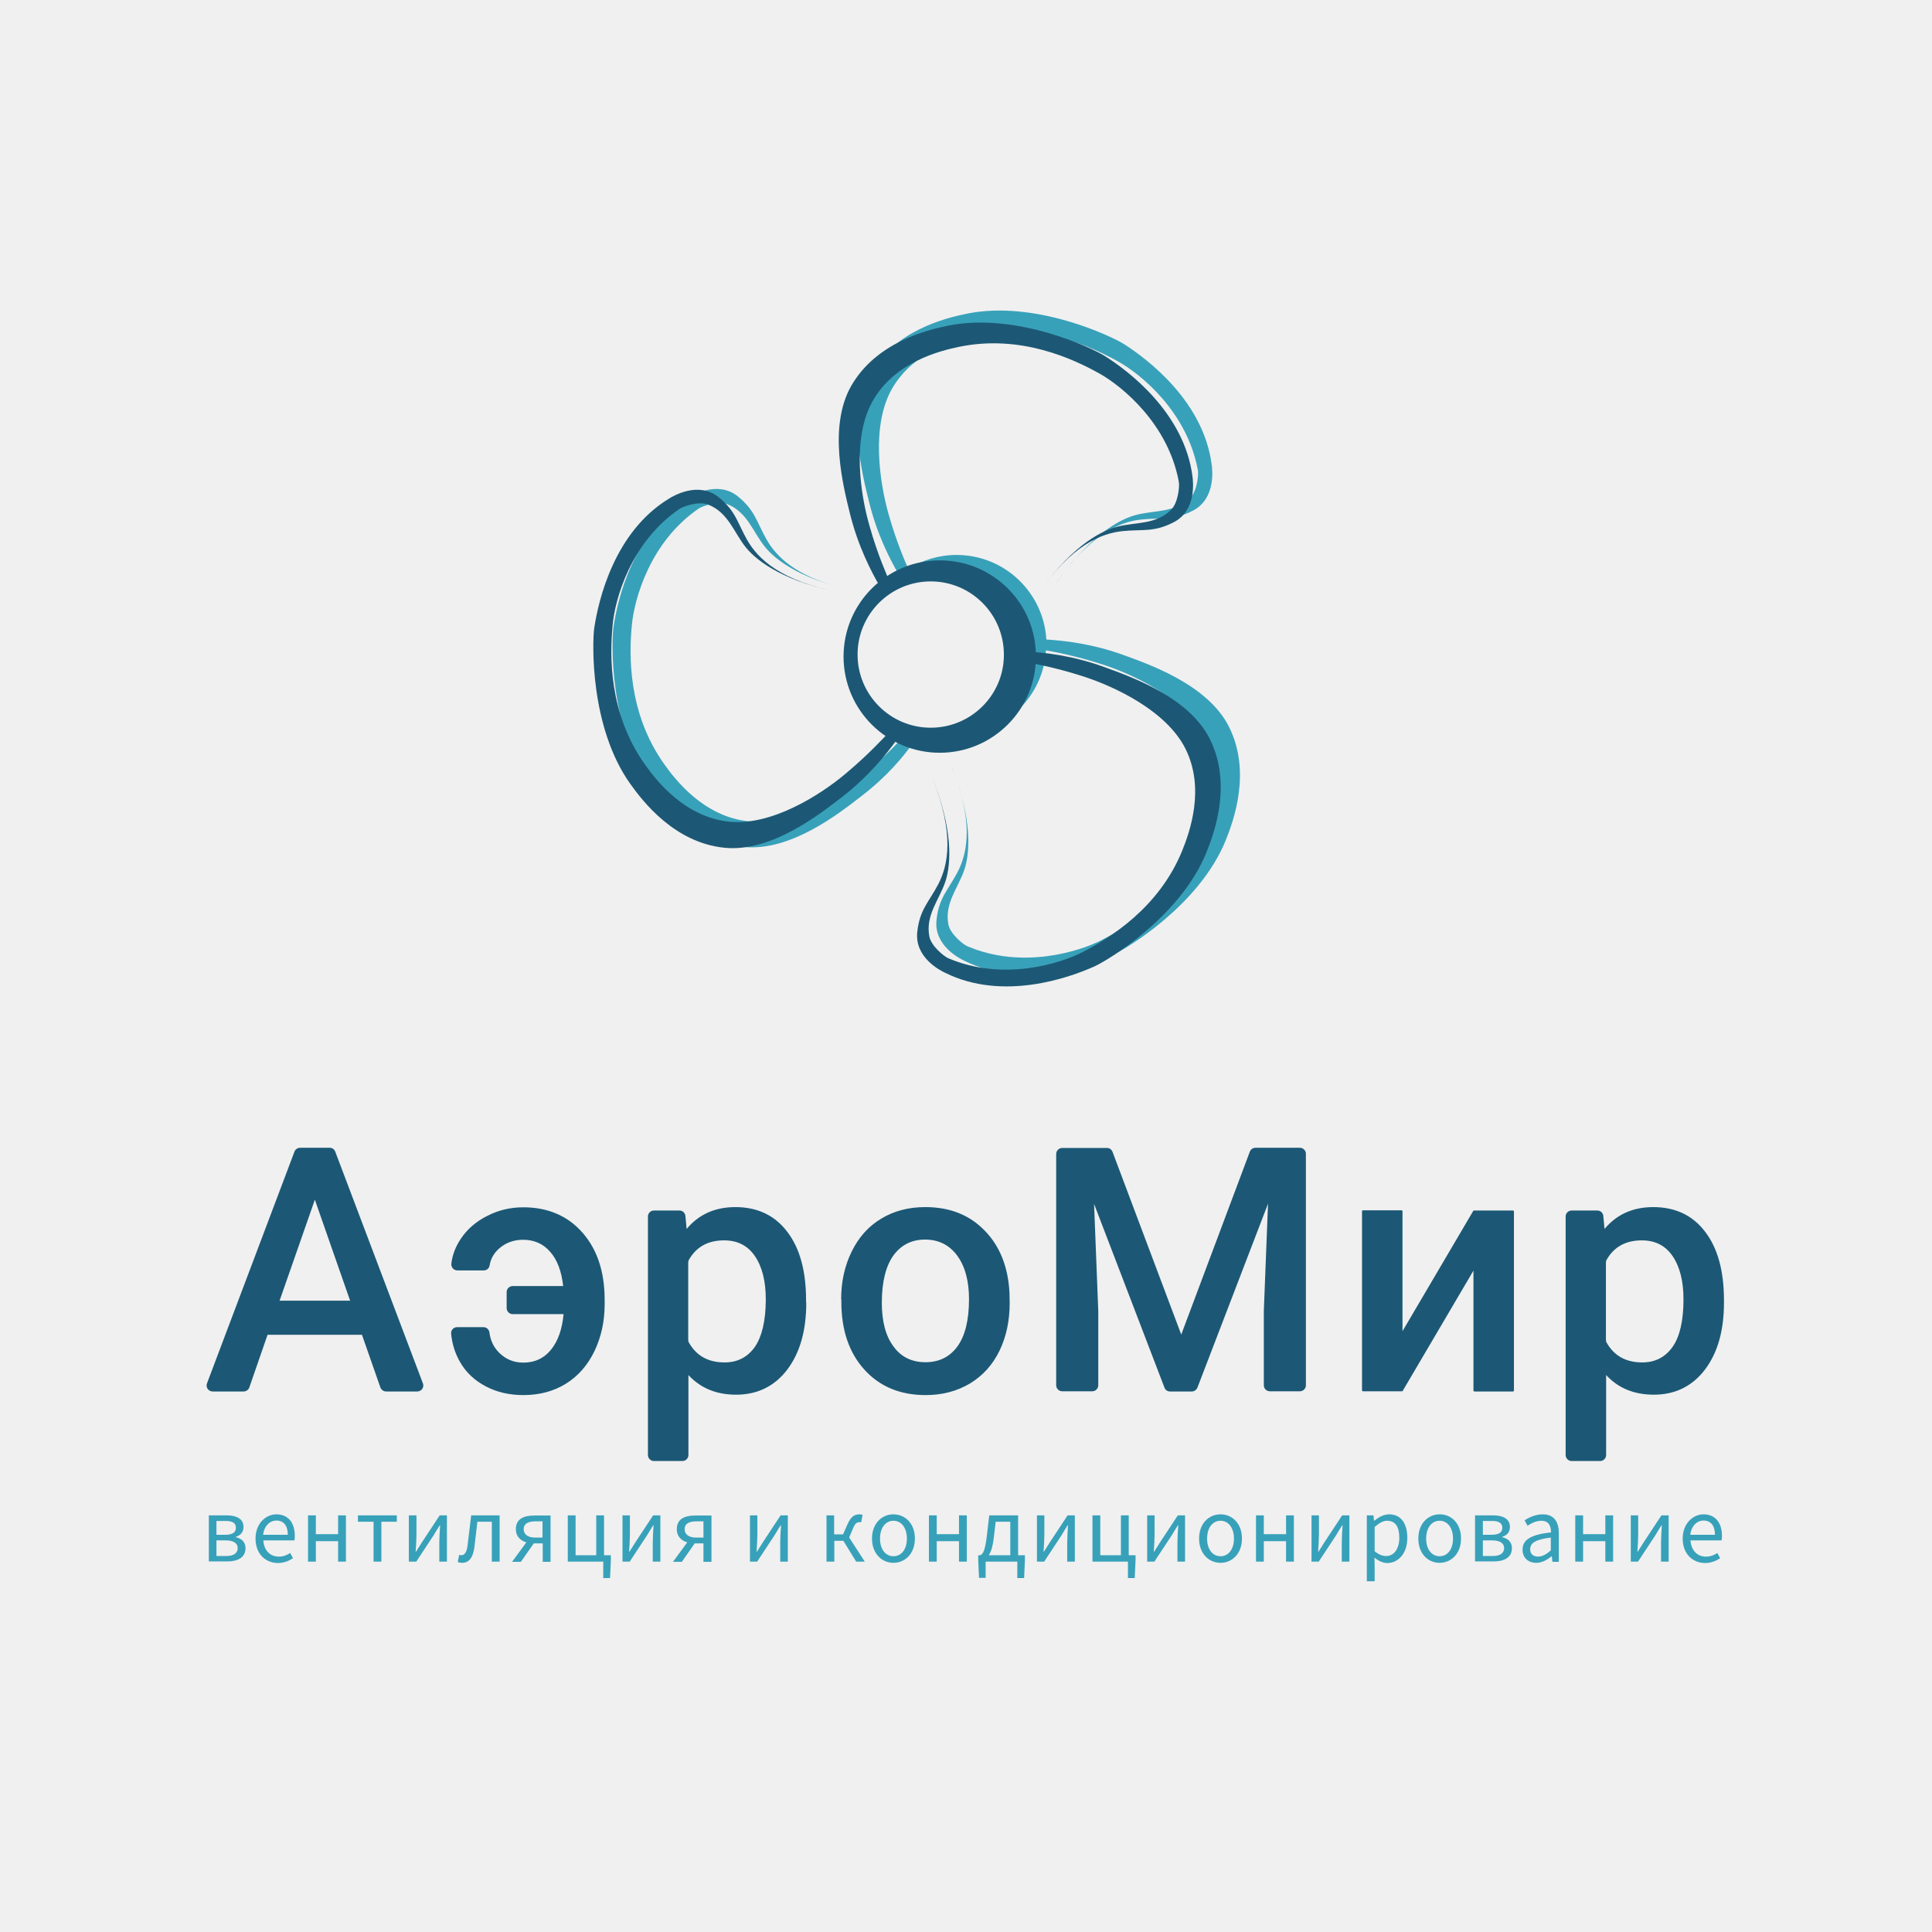
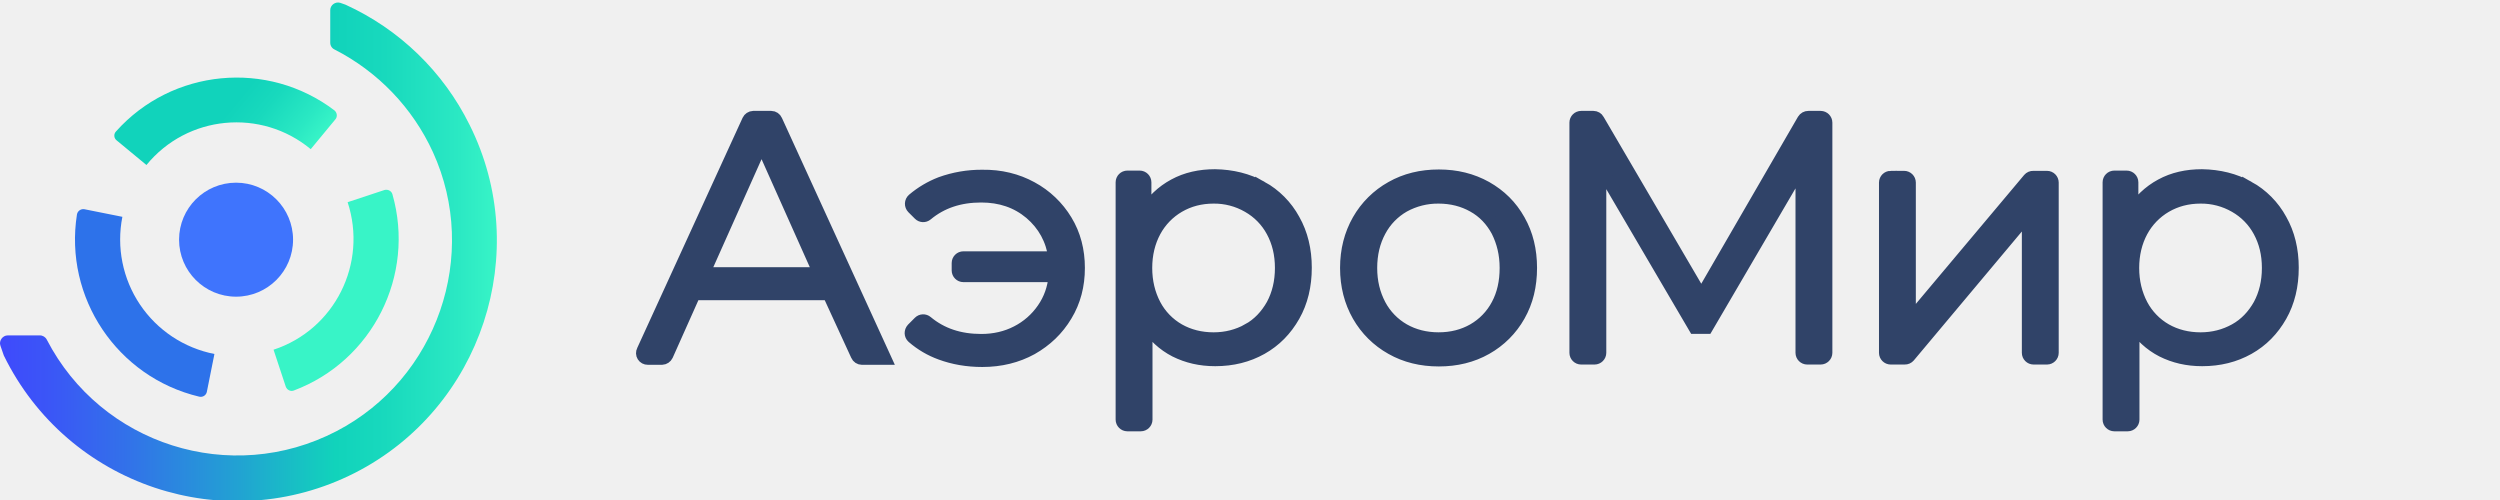
- <svg xmlns="http://www.w3.org/2000/svg" version="1.1" id="Слой_1" x="0" y="0" viewBox="0 0 964 964" xml:space="preserve">
-   <style>.st0{fill:#1c5875}.st1{fill:#38a1ba}</style>
-   <path class="st0" d="M180.6 666h-47.1l-9.1 26.3c-.4 1.2-1.6 2-2.9 2h-15.4c-2.1 0-3.6-2.1-2.8-4.1l43.6-115.5c.4-1.2 1.6-2 2.8-2h14.8c1.3 0 2.4.8 2.8 2L211 690.2c.8 2-.7 4.1-2.8 4.1h-15.5c-1.3 0-2.4-.8-2.9-2l-9.2-26.3zm-41.1-17h35.2l-17.6-50.4-17.6 50.4zM261 618.6c-4.7 0-8.7 1.5-12 4.4-2.6 2.3-4.2 5.2-4.7 8.4-.2 1.5-1.5 2.5-3 2.5h-13.1c-1.8 0-3.2-1.6-3-3.4.5-4.3 2.1-8.4 4.6-12.2 3.2-4.9 7.7-8.8 13.3-11.6 5.6-2.9 11.6-4.3 18-4.3 12.2 0 22.1 4.2 29.5 12.6 7.4 8.4 11.1 19.6 11.1 33.6v2.1c0 8.6-1.7 16.4-5.1 23.5-3.4 7-8.1 12.4-14.2 16.2-6.1 3.8-13.2 5.7-21.3 5.7-6.8 0-13.1-1.4-18.6-4.3-5.6-2.9-9.9-6.9-12.9-12.1-2.5-4.3-4-9-4.5-14.2-.2-1.8 1.2-3.3 3-3.3h13.1c1.5 0 2.8 1.1 3 2.6.5 4 2.1 7.4 4.8 10.1 3.3 3.3 7.3 5 12.1 5 5.7 0 10.3-2.1 13.8-6.4 3.5-4.3 5.6-10.2 6.3-17.8h-25.4c-1.7 0-3-1.4-3-3v-8c0-1.7 1.4-3 3-3H281c-.8-7.3-2.9-13-6.4-17-3.5-4.1-8.1-6.1-13.6-6.1zM402.3 650c0 14-3.2 25.1-9.5 33.4-6.3 8.3-14.9 12.5-25.5 12.5-9.9 0-17.8-3.3-23.8-9.8V726c0 1.7-1.4 3-3 3h-14.2c-1.7 0-3-1.4-3-3V607c0-1.7 1.4-3 3-3H339c1.6 0 2.9 1.2 3 2.8l.6 6.4c6-7.2 14.1-10.9 24.3-10.9 11 0 19.7 4.1 25.9 12.3 6.3 8.2 9.4 19.6 9.4 34.2v1.2zm-20.2-1.7c0-9-1.8-16.2-5.4-21.5-3.6-5.3-8.7-7.9-15.4-7.9-8 0-13.8 3.2-17.5 9.6-.3.5-.4 1-.4 1.5v38.5c0 .5.1 1 .4 1.5 3.7 6.5 9.6 9.8 17.7 9.8 6.5 0 11.5-2.6 15.2-7.8 3.5-5.2 5.4-13.1 5.4-23.7zm37.6 0c0-8.9 1.8-16.8 5.3-23.9 3.5-7.1 8.4-12.6 14.8-16.4 6.3-3.8 13.6-5.7 21.9-5.7 12.2 0 22.1 3.9 29.7 11.8 7.6 7.8 11.7 18.3 12.3 31.2l.1 4.8c0 8.9-1.7 16.9-5.1 23.9-3.4 7-8.3 12.4-14.7 16.3-6.4 3.8-13.7 5.8-22.1 5.8-12.7 0-22.9-4.2-30.6-12.7-7.7-8.5-11.5-19.8-11.5-33.9v-1.2zM440 650c0 9.3 1.9 16.6 5.8 21.8 3.8 5.3 9.2 7.9 16 7.9s12.2-2.7 16-8c3.8-5.3 5.7-13.2 5.7-23.5 0-9.1-2-16.4-5.9-21.7-3.9-5.3-9.3-8-16-8-6.6 0-11.9 2.6-15.8 7.9-3.8 5.3-5.8 13.2-5.8 23.6zm115.1-75.3l34.3 91.2 34.2-91.2c.4-1.2 1.6-2 2.8-2h22.2c1.7 0 3 1.4 3 3v115.5c0 1.7-1.4 3-3 3h-15c-1.7 0-3-1.4-3-3v-37l2.1-53.6-35.2 91.7c-.5 1.2-1.6 2-2.8 2h-10.9c-1.3 0-2.4-.8-2.8-2l-35.1-91.6 2.1 53.5v37c0 1.7-1.4 3-3 3h-15c-1.7 0-3-1.4-3-3V575.8c0-1.7 1.4-3 3-3h22.2c1.3-.1 2.4.7 2.9 1.9zM735.5 604h19.4c.3 0 .5.2.5.5v89.3c0 .3-.2.5-.5.5h-19.2c-.3 0-.5-.2-.5-.5V634l-35.3 60c-.1.2-.3.2-.4.2h-19.4c-.3 0-.5-.2-.5-.5v-89.3c0-.3.2-.5.5-.5h19.2c.3 0 .5.2.5.5v59.8l35.3-60c0-.1.2-.2.4-.2zm124.7 46c0 14-3.2 25.1-9.5 33.4-6.3 8.3-14.9 12.5-25.5 12.5-9.9 0-17.8-3.3-23.8-9.8V726c0 1.7-1.4 3-3 3h-14.2c-1.7 0-3-1.4-3-3V607c0-1.7 1.4-3 3-3H797c1.6 0 2.9 1.2 3 2.8l.6 6.4c6-7.2 14.1-10.9 24.3-10.9 11 0 19.7 4.1 25.9 12.3 6.3 8.2 9.4 19.6 9.4 34.2v1.2zm-20.2-1.7c0-9-1.8-16.2-5.4-21.5-3.6-5.3-8.7-7.9-15.4-7.9-8 0-13.8 3.2-17.5 9.6-.3.5-.4 1-.4 1.5v38.5c0 .5.1 1 .4 1.5 3.7 6.5 9.6 9.8 17.7 9.8 6.5 0 11.5-2.6 15.2-7.8 3.6-5.2 5.4-13.1 5.4-23.7z" />
-   <path class="st1" d="M104.1 756.1h8.9c5 0 8.5 1.7 8.5 5.8 0 2.6-1.5 4.2-3.8 4.9v.2c2.6.6 4.8 2.2 4.8 5.5 0 4.6-3.8 6.6-9.1 6.6h-9.2v-23zm8.2 9.7c3.9 0 5.4-1.3 5.4-3.5s-1.5-3.4-5.1-3.4H108v6.9h4.3zm.6 10.6c3.8 0 5.7-1.5 5.7-4 0-2.3-2-3.8-5.9-3.8H108v7.8h4.9zm14.6-8.7c0-7.5 5.1-12.1 10.4-12.1 5.9 0 9.2 4.2 9.2 10.8 0 .8-.1 1.6-.2 2.2h-15.5c.3 4.9 3.3 8.1 7.7 8.1 2.2 0 4-.7 5.7-1.8l1.4 2.6c-2 1.3-4.5 2.4-7.6 2.4-6.2-.1-11.1-4.6-11.1-12.2zm16.1-1.9c0-4.6-2.1-7.1-5.7-7.1-3.2 0-6.1 2.6-6.6 7.1h12.3zm10.1-9.7h3.9v9.4h11.1v-9.4h3.9v23.1h-3.9V769h-11.1v10.2h-3.9v-23.1zm32.6 3.2h-7.7v-3.2H198v3.2h-7.7v19.9h-3.9v-19.9zm17.7-3.2h3.8v9.6c0 2.4-.2 5.5-.4 8.5h.2c.9-1.4 2.2-3.5 3.1-4.9l8.7-13.2h3.6v23.1h-3.8v-9.6c0-2.4.2-5.5.4-8.5h-.2c-.9 1.4-2.2 3.5-3 4.9l-8.7 13.2H204v-23.1zm24.4 23.3l.7-3.6c.3.1.6.2 1.1.2 1.6 0 2.7-1.5 3.1-4.9l1.8-15h14.2v23.1h-3.9v-19.9h-7.2c-.5 4.2-1 8.5-1.5 12.8-.7 5.1-2.7 7.7-6.1 7.7-1 0-1.6-.2-2.2-.4zm35.3-11.3l3.2 1.2-7 10h-4.4l8.2-11.2zm7 2h-4.3c-4.5 0-9-2-9-7.1s3.9-6.8 9.1-6.8h8.2v23.1h-3.9v-9.2zm0-2.9v-8.1h-3.6c-3.6 0-5.8 1.2-5.8 3.9s2.2 4.2 5.8 4.2h3.6zm12.6-11.1h3.9V776h10.3v-19.9h3.9v23.1h-18.1v-23.1zm17.7 23.1h-1.8V776h5.6v2.5l-.4 8.9H301v-8.2zm9.5-23.1h3.8v9.6c0 2.4-.2 5.5-.4 8.5h.2c.9-1.4 2.2-3.5 3.1-4.9l8.7-13.2h3.6v23.1h-3.8v-9.6c0-2.4.2-5.5.4-8.5h-.2c-.9 1.4-2.2 3.5-3 4.9l-8.7 13.2h-3.6v-23.1zm33.5 12l3.2 1.2-7 10h-4.4l8.2-11.2zm7 2h-4.3c-4.5 0-9-2-9-7.1s3.9-6.8 9.1-6.8h8.2v23.1h-4v-9.2zm0-2.9v-8.1h-3.6c-3.6 0-5.8 1.2-5.8 3.9s2.2 4.2 5.8 4.2h3.6zm23.1-11.1h3.8v9.6c0 2.4-.2 5.5-.4 8.5h.2c.9-1.4 2.2-3.5 3.1-4.9l8.7-13.2h3.6v23.1h-3.8v-9.6c0-2.4.2-5.5.4-8.5h-.2c-.9 1.4-2.2 3.5-3 4.9l-8.7 13.2h-3.6v-23.1zm38.2 0h3.9v9.5h6.5l8.8 13.6h-4.3l-6.4-10.4h-4.5v10.4h-3.9v-23.1zm7.6 11.2l3-6.8c1.8-4 3.6-4.9 6.1-4.9.5 0 1 .1 1.4.3l-.7 3.7c-.3-.1-.4-.1-.8-.1-1.2 0-2.2.4-3.3 3.2l-2.3 5.4-3.4-.8zm15.2.4c0-7.7 5-12.1 10.7-12.1s10.7 4.4 10.7 12.1c0 7.6-5 12.1-10.7 12.1s-10.7-4.5-10.7-12.1zm17.4 0c0-5.3-2.7-8.9-6.7-8.9s-6.7 3.6-6.7 8.9 2.7 8.8 6.7 8.8 6.7-3.5 6.7-8.8zm11-11.6h3.9v9.4h11.1v-9.4h3.9v23.1h-3.9V769h-11.1v10.2h-3.9v-23.1zm28.4 31.2h-3.4l-.4-8.9V776h23.3v2.5l-.4 8.9h-3.4v-8.2h-15.8v8.1zm12.3-28h-7.4l-.9 7.8c-1 8.5-3.3 10.7-5.8 11.2l-.9-2.3c1.3-.7 2.3-2.2 3.2-9.7l1.2-10.2H508V778h-3.9v-18.7zm13.1-3.2h3.8v9.6c0 2.4-.2 5.5-.4 8.5h.2c.9-1.4 2.2-3.5 3.1-4.9l8.7-13.2h3.6v23.1h-3.8v-9.6c0-2.4.2-5.5.4-8.5h-.2c-.9 1.4-2.2 3.5-3 4.9l-8.7 13.2h-3.6v-23.1zm27.8 0h3.9V776h10.3v-19.9h3.9v23.1h-18.1v-23.1zm17.7 23.1H561V776h5.6v2.5l-.4 8.9h-3.4v-8.2zm9.5-23.1h3.8v9.6c0 2.4-.2 5.5-.4 8.5h.2c.9-1.4 2.2-3.5 3.1-4.9l8.7-13.2h3.6v23.1h-3.8v-9.6c0-2.4.2-5.5.4-8.5h-.2c-.9 1.4-2.2 3.5-3 4.9l-8.7 13.2h-3.6v-23.1zm26 11.6c0-7.7 5-12.1 10.7-12.1s10.7 4.4 10.7 12.1c0 7.6-5 12.1-10.7 12.1s-10.7-4.5-10.7-12.1zm17.4 0c0-5.3-2.7-8.9-6.7-8.9s-6.7 3.6-6.7 8.9 2.7 8.8 6.7 8.8 6.7-3.5 6.7-8.8zm11-11.6h3.9v9.4h11.1v-9.4h3.9v23.1h-3.9V769h-11.1v10.2h-3.9v-23.1zm27.6 0h3.8v9.6c0 2.4-.2 5.5-.4 8.5h.2c.9-1.4 2.2-3.5 3.1-4.9l8.7-13.2h3.6v23.1h-3.8v-9.6c0-2.4.2-5.5.4-8.5h-.2c-.9 1.4-2.2 3.5-3 4.9l-8.7 13.2h-3.6v-23.1zm27.8 0h3.2l.3 2.7h.1c2.1-1.7 4.7-3.2 7.4-3.2 6 0 9.1 4.6 9.1 11.8 0 7.9-4.7 12.5-10 12.5-2.1 0-4.3-1-6.4-2.7l.1 4v7.8H682v-32.9zm16.1 11.2c0-5.1-1.7-8.5-6.1-8.5-2 0-3.9 1.1-6.2 3.1V774c2.1 1.8 4.1 2.4 5.6 2.4 3.9.1 6.7-3.4 6.7-9.1zm9.5.4c0-7.7 5-12.1 10.7-12.1S729 760 729 767.7c0 7.6-5 12.1-10.7 12.1s-10.6-4.5-10.6-12.1zm17.3 0c0-5.3-2.7-8.9-6.7-8.9s-6.7 3.6-6.7 8.9 2.7 8.8 6.7 8.8 6.7-3.5 6.7-8.8zm11-11.6h8.9c5 0 8.5 1.7 8.5 5.8 0 2.6-1.5 4.2-3.8 4.9v.2c2.6.6 4.8 2.2 4.8 5.5 0 4.6-3.8 6.6-9.1 6.6H736v-23zm8.2 9.7c3.9 0 5.4-1.3 5.4-3.5s-1.5-3.4-5.1-3.4h-4.6v6.9h4.3zm.6 10.6c3.8 0 5.7-1.5 5.7-4 0-2.3-2-3.8-5.9-3.8h-4.7v7.8h4.9zm14.9-3.2c0-5 4.3-7.5 14.2-8.6 0-3-1-5.8-4.8-5.8-2.7 0-5.1 1.3-6.9 2.5l-1.5-2.7c2.1-1.4 5.4-3 9.1-3 5.6 0 8 3.7 8 9.5v14.2h-3.2l-.3-2.8h-.1c-2.2 1.8-4.8 3.3-7.6 3.3-4 0-6.9-2.4-6.9-6.6zm14.1.4v-6.4c-7.7.9-10.3 2.8-10.3 5.8 0 2.6 1.8 3.7 4 3.7 2.3-.1 4.1-1.2 6.3-3.1zm12.2-17.5h3.9v9.4H801v-9.4h3.9v23.1H801V769h-11.1v10.2H786v-23.1zm27.6 0h3.8v9.6c0 2.4-.2 5.5-.4 8.5h.2c.9-1.4 2.2-3.5 3.1-4.9l8.7-13.2h3.6v23.1h-3.8v-9.6c0-2.4.2-5.5.4-8.5h-.2c-.9 1.4-2.2 3.5-3 4.9l-8.7 13.2h-3.6v-23.1zm26 11.6c0-7.5 5.1-12.1 10.4-12.1 5.9 0 9.2 4.2 9.2 10.8 0 .8-.1 1.6-.2 2.2h-15.5c.3 4.9 3.3 8.1 7.7 8.1 2.2 0 4-.7 5.7-1.8l1.4 2.6c-2 1.3-4.5 2.4-7.6 2.4-6.2-.1-11.1-4.6-11.1-12.2zm16.1-1.9c0-4.6-2.1-7.1-5.7-7.1-3.2 0-6.1 2.6-6.6 7.1h12.3zM533 282.9l-1.2 1.5c.4-.5.8-1.1 1.2-1.5zm3.5-4.2c-1.2 1.3-2.3 2.7-3.5 4.2 1.2-1.5 2.4-2.9 3.5-4.2zm-4.7 5.7c-1.7 2.2-3.4 4.5-5.1 7 1.7-2.6 3.4-4.8 5.1-7zM431.1 386.2c-12.6 10.4-36.5 25.8-57.6 23.6-22.3-2.3-36.5-20.6-42.2-28.7-18-25.4-17.5-54.2-16-69.5 1.2-12.3 8.8-41.1 33.4-57.9 1.7-1.1 9.6-4 14.3-2.1 10 4 12.8 14.1 18.8 21.4 4.7 5.8 14.8 13.3 32.1 18.6-19-6.1-27.1-14.9-31.4-22.4-5-8.8-5.7-14.5-14.3-21.5-10.2-8.2-22.8-.5-24.8.7-27.3 16.6-35.3 50.6-37.3 64.6-1 7.1-2.2 49.2 17.9 77.6 6.4 9 22.3 29.5 47.1 32 23.5 2.4 47.9-17 58.5-25.2 13.2-10.1 21-19.7 26.6-27.5l-5.4-2.4c-2.2 2.3-7.5 8.6-19.7 18.7zm46.4 3.5c-.9-2.6-1.8-5.3-3-8.1 1.1 2.7 2.1 5.4 3 8.1zm2.1 7c-.4-1.7-.9-3.4-1.5-5.3.6 1.9 1 3.6 1.5 5.3z" />
-   <path class="st1" d="M477.2 366.6c23.8 0 43.3-18.6 44.7-42.1 3.7.7 13.8 2.4 28.1 7 15.5 5 41.3 17 50.9 35.9 10.1 20 2.2 41.8-1.5 51-11.7 28.8-36.4 43.8-50 50.8-11 5.6-39.5 14.6-66.8 2.9-1.9-.8-8.5-6-9.4-10.9-2-10.6 5-18.3 8-27.3 2.4-7.1 3.3-19.6-1.5-37.1 5.1 19.3 2 30.9-2 38.5-4.7 8.9-9.2 12.6-10.4 23.6-1.5 13 11.8 19.5 13.9 20.5 28.7 14.2 61.6 2.6 74.5-3.2 6.5-2.9 42.7-24.6 55.8-56.7 4.2-10.3 12.9-34.6 1.7-56.9-10.6-21.1-40.1-31.2-52.7-35.8-15.2-5.5-28.8-7.1-38.4-7.7-1.4-23.5-20.9-42.2-44.8-42.2-8.9 0-17.1 2.6-24.1 7-1.3-3.2-5.7-12.7-9.9-27.6-4.4-15.7-8.7-43.8 1.7-62.2 11.1-19.5 33.6-25 43.3-27 30.5-6.2 56.6 6 70 13.5 10.8 6.1 34 24.7 39.4 54 .4 2-.3 10.4-3.9 13.9-7.7 7.5-18 6-27.2 8.5-7.2 1.9-18.1 8.1-30 21.8 13.3-14.9 24.6-18.8 33.2-19.6 10-1 15.6.7 25.4-4.4 11.6-6 9.7-20.7 9.4-22.9-4.1-31.7-32-52.7-43.9-60.3-6.1-3.8-44.1-22-78.2-15.1-10.9 2.2-36 8.4-48.3 30.1-11.7 20.5-3.8 50.7-.6 63.7 3.9 16 10.2 28.4 15.1 36.8 0 0 31.9-11.2 49.9 11.5s6 57.5-14.5 65.5c-20.6 7.9-6.9 2.5-6.9 2.5zm.9 24.9l-.6-1.8.6 1.8z" />
-   <path class="st0" d="M517.2 297.4c15.7-23 30.7-32.1 39.9-34.5 9.2-2.5 19.5-.9 27.2-8.5 3.6-3.5 4.3-11.9 3.9-13.9-5.3-29.2-28.6-47.9-39.4-54-13.4-7.5-39.5-19.7-70-13.5-9.7 2-32.2 7.5-43.3 27-10.5 18.4-6.2 46.6-1.7 62.2 4.3 15.3 8.9 25 10 27.9l-4.4 3.2c-4.9-8.4-11.3-20.9-15.3-37-3.2-13.1-11.1-43.2.6-63.7 12.4-21.7 37.5-27.9 48.3-30.1 34-6.9 72.1 11.2 78.2 15.1C563 185 590.9 206 595 237.7c.3 2.2 2.2 17-9.4 22.9-9.9 5.1-15.4 3.4-25.4 4.4-10.6 1.1-25.5 6.7-43 32.4zm-97.3-1.7c-27.3-5-41.7-15.1-47.7-22.5s-8.7-17.4-18.8-21.4c-4.7-1.9-12.6.9-14.3 2.1-24.6 16.7-32.3 45.5-33.4 57.9-1.5 15.3-2 44.1 16 69.5 5.7 8.1 19.9 26.4 42.2 28.7 21.1 2.1 45.1-13.2 57.6-23.6 12.2-10.2 19.3-18.2 21.5-20.4l4.7 2.8c-5.7 7.9-14.5 18.8-27.7 29-10.7 8.2-35 27.6-58.5 25.2-24.9-2.5-40.7-23-47.1-32-20.1-28.3-18.9-70.5-17.9-77.6 2.1-14 10-48 37.3-64.6 1.9-1.2 14.6-8.9 24.8-.7 8.6 7 9.3 12.7 14.3 21.5 5.3 9.1 16.5 20.5 47 26.1zm91.8 34.6c3 .7 13.6 2.3 28.8 7.2 15.5 5 41.3 17 50.9 35.9 10.1 20 2.2 41.8-1.5 51-11.7 28.8-36.4 43.8-50 50.8-11 5.6-39.5 14.6-66.8 2.9-1.9-.8-8.5-6-9.4-10.9-2-10.6 5-18.3 8-27.3s3.8-26.5-6.7-52.3c11.6 28.8 8 44.3 3.1 53.7-4.7 8.9-9.2 12.6-10.4 23.6-1.5 13 11.8 19.5 13.9 20.5 28.7 14.2 61.6 2.6 74.5-3.2 6.5-2.9 42.7-24.6 55.8-56.7 4.2-10.3 12.9-34.6 1.7-56.9-10.6-21.1-40.1-31.2-52.7-35.8-15.6-5.7-29.6-7.2-39.3-7.8l.1 5.3z" />
-   <path class="st0" d="M468.9 279.6c-26.5 0-48 21.5-48 48s21.5 48 48 48 48-21.5 48-48c.1-26.5-21.4-48-48-48zm-4.5 83.5c-20.2 0-36.5-16.4-36.5-36.5 0-20.2 16.4-36.5 36.5-36.5 20.2 0 36.5 16.4 36.5 36.5.1 20.1-16.3 36.5-36.5 36.5z" />
+ <svg xmlns="http://www.w3.org/2000/svg" width="200" height="40" fill="none">
+   <g clip-path="url(#clip0)">
+     <path d="M66.3 23.517H55.547l-2.19 4.905a.458.458 0 01-.393.262h-1.139a.433.433 0 01-.394-.635l8.43-18.414a.457.457 0 01.394-.263H61.7c.175 0 .329.11.395.263l8.714 19.05H68.95a.433.433 0 01-.394-.263L66.3 23.517zm-.745-1.642l-4.226-9.46a.444.444 0 00-.81 0l-4.226 9.46h9.262zm16.97-6.854a7.232 7.232 0 012.758 2.628c.68 1.116 1.008 2.386 1.008 3.788 0 1.401-.329 2.671-1.007 3.788-.68 1.138-1.599 2.014-2.76 2.671-1.16.635-2.474.963-3.94.963-1.205 0-2.322-.197-3.329-.569a7.079 7.079 0 01-2.233-1.313c-.197-.176-.197-.46-.022-.657l.547-.548a.437.437 0 01.591-.022c1.183.986 2.628 1.467 4.358 1.467 1.05 0 1.992-.219 2.846-.657a5.674 5.674 0 002.102-1.839c.548-.788.854-1.664.942-2.65h-7.314a.44.44 0 01-.438-.437v-.591a.44.44 0 01.438-.438h7.292c-.197-1.445-.854-2.628-1.927-3.547-1.095-.92-2.409-1.358-3.941-1.358-1.73 0-3.175.482-4.358 1.467a.437.437 0 01-.59-.022l-.526-.525a.457.457 0 01.022-.657 7.686 7.686 0 012.211-1.314 9.57 9.57 0 013.328-.57c1.467-.021 2.781.307 3.942.942zm18.392-.043a6.572 6.572 0 012.584 2.605c.635 1.117.942 2.409.942 3.832 0 1.445-.307 2.737-.942 3.854s-1.489 1.992-2.584 2.606c-1.094.613-2.32.92-3.7.92-1.182 0-2.233-.242-3.197-.724a5.895 5.895 0 01-2.32-2.145v7.642a.44.44 0 01-.439.437h-1.073a.44.44 0 01-.438-.438V14.585a.44.44 0 01.438-.438h.986a.44.44 0 01.438.438v2.43a6.078 6.078 0 012.32-2.211c.964-.526 2.059-.767 3.263-.767 1.38.022 2.628.329 3.722.942zm-1.073 11.408c.833-.46 1.467-1.14 1.949-1.993.46-.854.701-1.84.701-2.956 0-1.117-.241-2.08-.701-2.934a5.015 5.015 0 00-1.949-1.993 5.407 5.407 0 00-2.758-.722c-1.03 0-1.95.24-2.781.722a5.111 5.111 0 00-1.927 1.993c-.46.854-.7 1.84-.7 2.934 0 1.095.24 2.08.7 2.956a4.968 4.968 0 001.927 1.992c.81.46 1.751.701 2.78.701 1.008 0 1.927-.24 2.76-.7zm11.474 1.488a6.93 6.93 0 01-2.649-2.627c-.635-1.117-.964-2.387-.964-3.81 0-1.424.329-2.694.964-3.81a6.93 6.93 0 012.649-2.628c1.117-.635 2.387-.941 3.788-.941 1.401 0 2.649.306 3.788.941 1.117.635 1.993 1.49 2.628 2.628.635 1.116.941 2.386.941 3.81 0 1.423-.306 2.693-.941 3.81a6.883 6.883 0 01-2.628 2.627c-1.117.635-2.387.942-3.788.942-1.401 0-2.671-.307-3.788-.942zm6.547-1.489a4.971 4.971 0 001.927-1.992c.46-.854.679-1.84.679-2.956 0-1.117-.241-2.08-.679-2.956-.46-.854-1.095-1.533-1.927-1.993-.81-.46-1.752-.7-2.781-.7a5.64 5.64 0 00-2.781.7 4.971 4.971 0 00-1.927 1.993c-.459.854-.7 1.839-.7 2.956 0 1.116.241 2.08.7 2.956a4.971 4.971 0 001.927 1.992c.81.46 1.752.7 2.781.7 1.051 0 1.971-.24 2.781-.7zM146.089 9.81v18.415a.44.44 0 01-.438.438h-1.073a.44.44 0 01-.438-.438v-15l-7.598 12.985h-.963l-7.576-12.919v14.934a.44.44 0 01-.438.438h-1.073a.44.44 0 01-.438-.438V9.81a.44.44 0 01.438-.438h.985c.154 0 .307.088.373.219l8.254 14.101 8.168-14.101a.46.46 0 01.394-.219h.985a.44.44 0 01.438.438zm5.167 4.358h1.073a.44.44 0 01.438.437v11.08l9.547-11.364a.436.436 0 01.35-.153h1.095a.44.44 0 01.438.437v13.62a.44.44 0 01-.438.438h-1.073a.44.44 0 01-.438-.438v-11.08l-9.524 11.364a.437.437 0 01-.351.154h-1.117a.439.439 0 01-.437-.438v-13.62a.44.44 0 01.437-.438zm28.619.81a6.572 6.572 0 012.584 2.605c.635 1.117.941 2.409.941 3.832 0 1.445-.306 2.737-.941 3.854s-1.489 1.992-2.584 2.606c-1.095.613-2.321.92-3.701.92-1.182 0-2.233-.242-3.196-.724a5.89 5.89 0 01-2.321-2.145v7.642a.44.44 0 01-.438.437h-1.073a.44.44 0 01-.438-.438V14.585a.44.44 0 01.438-.438h.985a.44.44 0 01.438.438v2.43a6.08 6.08 0 012.321-2.211c.963-.526 2.058-.767 3.263-.767 1.379.022 2.627.329 3.722.942zm-1.073 11.408c.832-.46 1.467-1.14 1.949-1.993.46-.854.7-1.84.7-2.956 0-1.117-.24-2.08-.7-2.934a5.02 5.02 0 00-1.949-1.993 5.408 5.408 0 00-2.759-.722c-1.029 0-1.949.24-2.781.722a5.114 5.114 0 00-1.927 1.993c-.459.854-.7 1.84-.7 2.934 0 1.095.241 2.08.7 2.956a4.971 4.971 0 001.927 1.992c.81.46 1.752.701 2.781.701 1.007 0 1.927-.24 2.759-.7z" fill="#304368" stroke="#304368" stroke-miterlimit="10" />
+     <path d="M18.885 23.734a4.56 4.56 0 100-9.12 4.56 4.56 0 000 9.12z" fill="#3F74FD" />
+     <path d="M27.639.374a20.6 20.6 0 019.924 9.608c5.096 10.168.976 22.677-9.168 27.846C18.032 43.095 5.4 38.852.305 28.44l-.269-.78c-.146-.39.17-.829.585-.829h2.56a.62.62 0 01.562.341c4.34 8.388 14.703 11.73 23.189 7.316 8.046-4.194 11.46-14.07 7.705-22.312a17.323 17.323 0 00-7.876-8.217.595.595 0 01-.341-.561V.813c0-.414.414-.707.804-.585l.415.146z" fill="url(#paint0_linear)" />
+     <path d="M26.834 9.543l-1.975 2.39C20.884 8.64 14.984 9.2 11.716 13.2l-2.39-1.975a.48.48 0 01-.048-.707c4.486-5.023 12.119-5.755 17.483-1.683.22.196.244.512.073.708z" fill="url(#paint1_linear)" />
+     <path d="M15.934 31.732c-6.559-1.56-10.826-7.925-9.777-14.581a.517.517 0 01.585-.415l3.048.61a9.333 9.333 0 007.364 10.972l-.61 3.048a.502.502 0 01-.61.366z" fill="#2D72EA" />
+     <path d="M23.494 31.245c6.315-2.366 9.753-9.218 7.9-15.704-.073-.268-.366-.414-.634-.341l-2.95.975c1.609 4.901-1.025 10.193-5.926 11.802l.976 2.95c.097.269.39.415.634.318z" fill="#38F4C7" />
+   </g>
+   <defs>
+     <linearGradient id="paint0_linear" x1=".009" y1="20.127" x2="39.752" y2="20.127" gradientUnits="userSpaceOnUse">
+       <stop stop-color="#3F4AFC" />
+       <stop offset=".094" stop-color="#3B55F7" />
+       <stop offset=".259" stop-color="#3272E9" />
+       <stop offset=".474" stop-color="#22A1D3" />
+       <stop offset=".674" stop-color="#11D3BB" />
+       <stop offset=".775" stop-color="#18D9BD" />
+       <stop offset=".918" stop-color="#2AE8C3" />
+       <stop offset="1" stop-color="#38F4C7" />
+     </linearGradient>
+     <linearGradient id="paint1_linear" x1="13.046" y1="5.933" x2="23.024" y2="14.167" gradientUnits="userSpaceOnUse">
+       <stop offset=".457" stop-color="#11D3BB" />
+       <stop offset=".625" stop-color="#18D9BD" />
+       <stop offset=".864" stop-color="#2AE8C3" />
+       <stop offset="1" stop-color="#38F4C7" />
+     </linearGradient>
+     <clipPath id="clip0">
+       <path fill="#fff" d="M0 0h200v40H0z" />
+     </clipPath>
+   </defs>
</svg>
